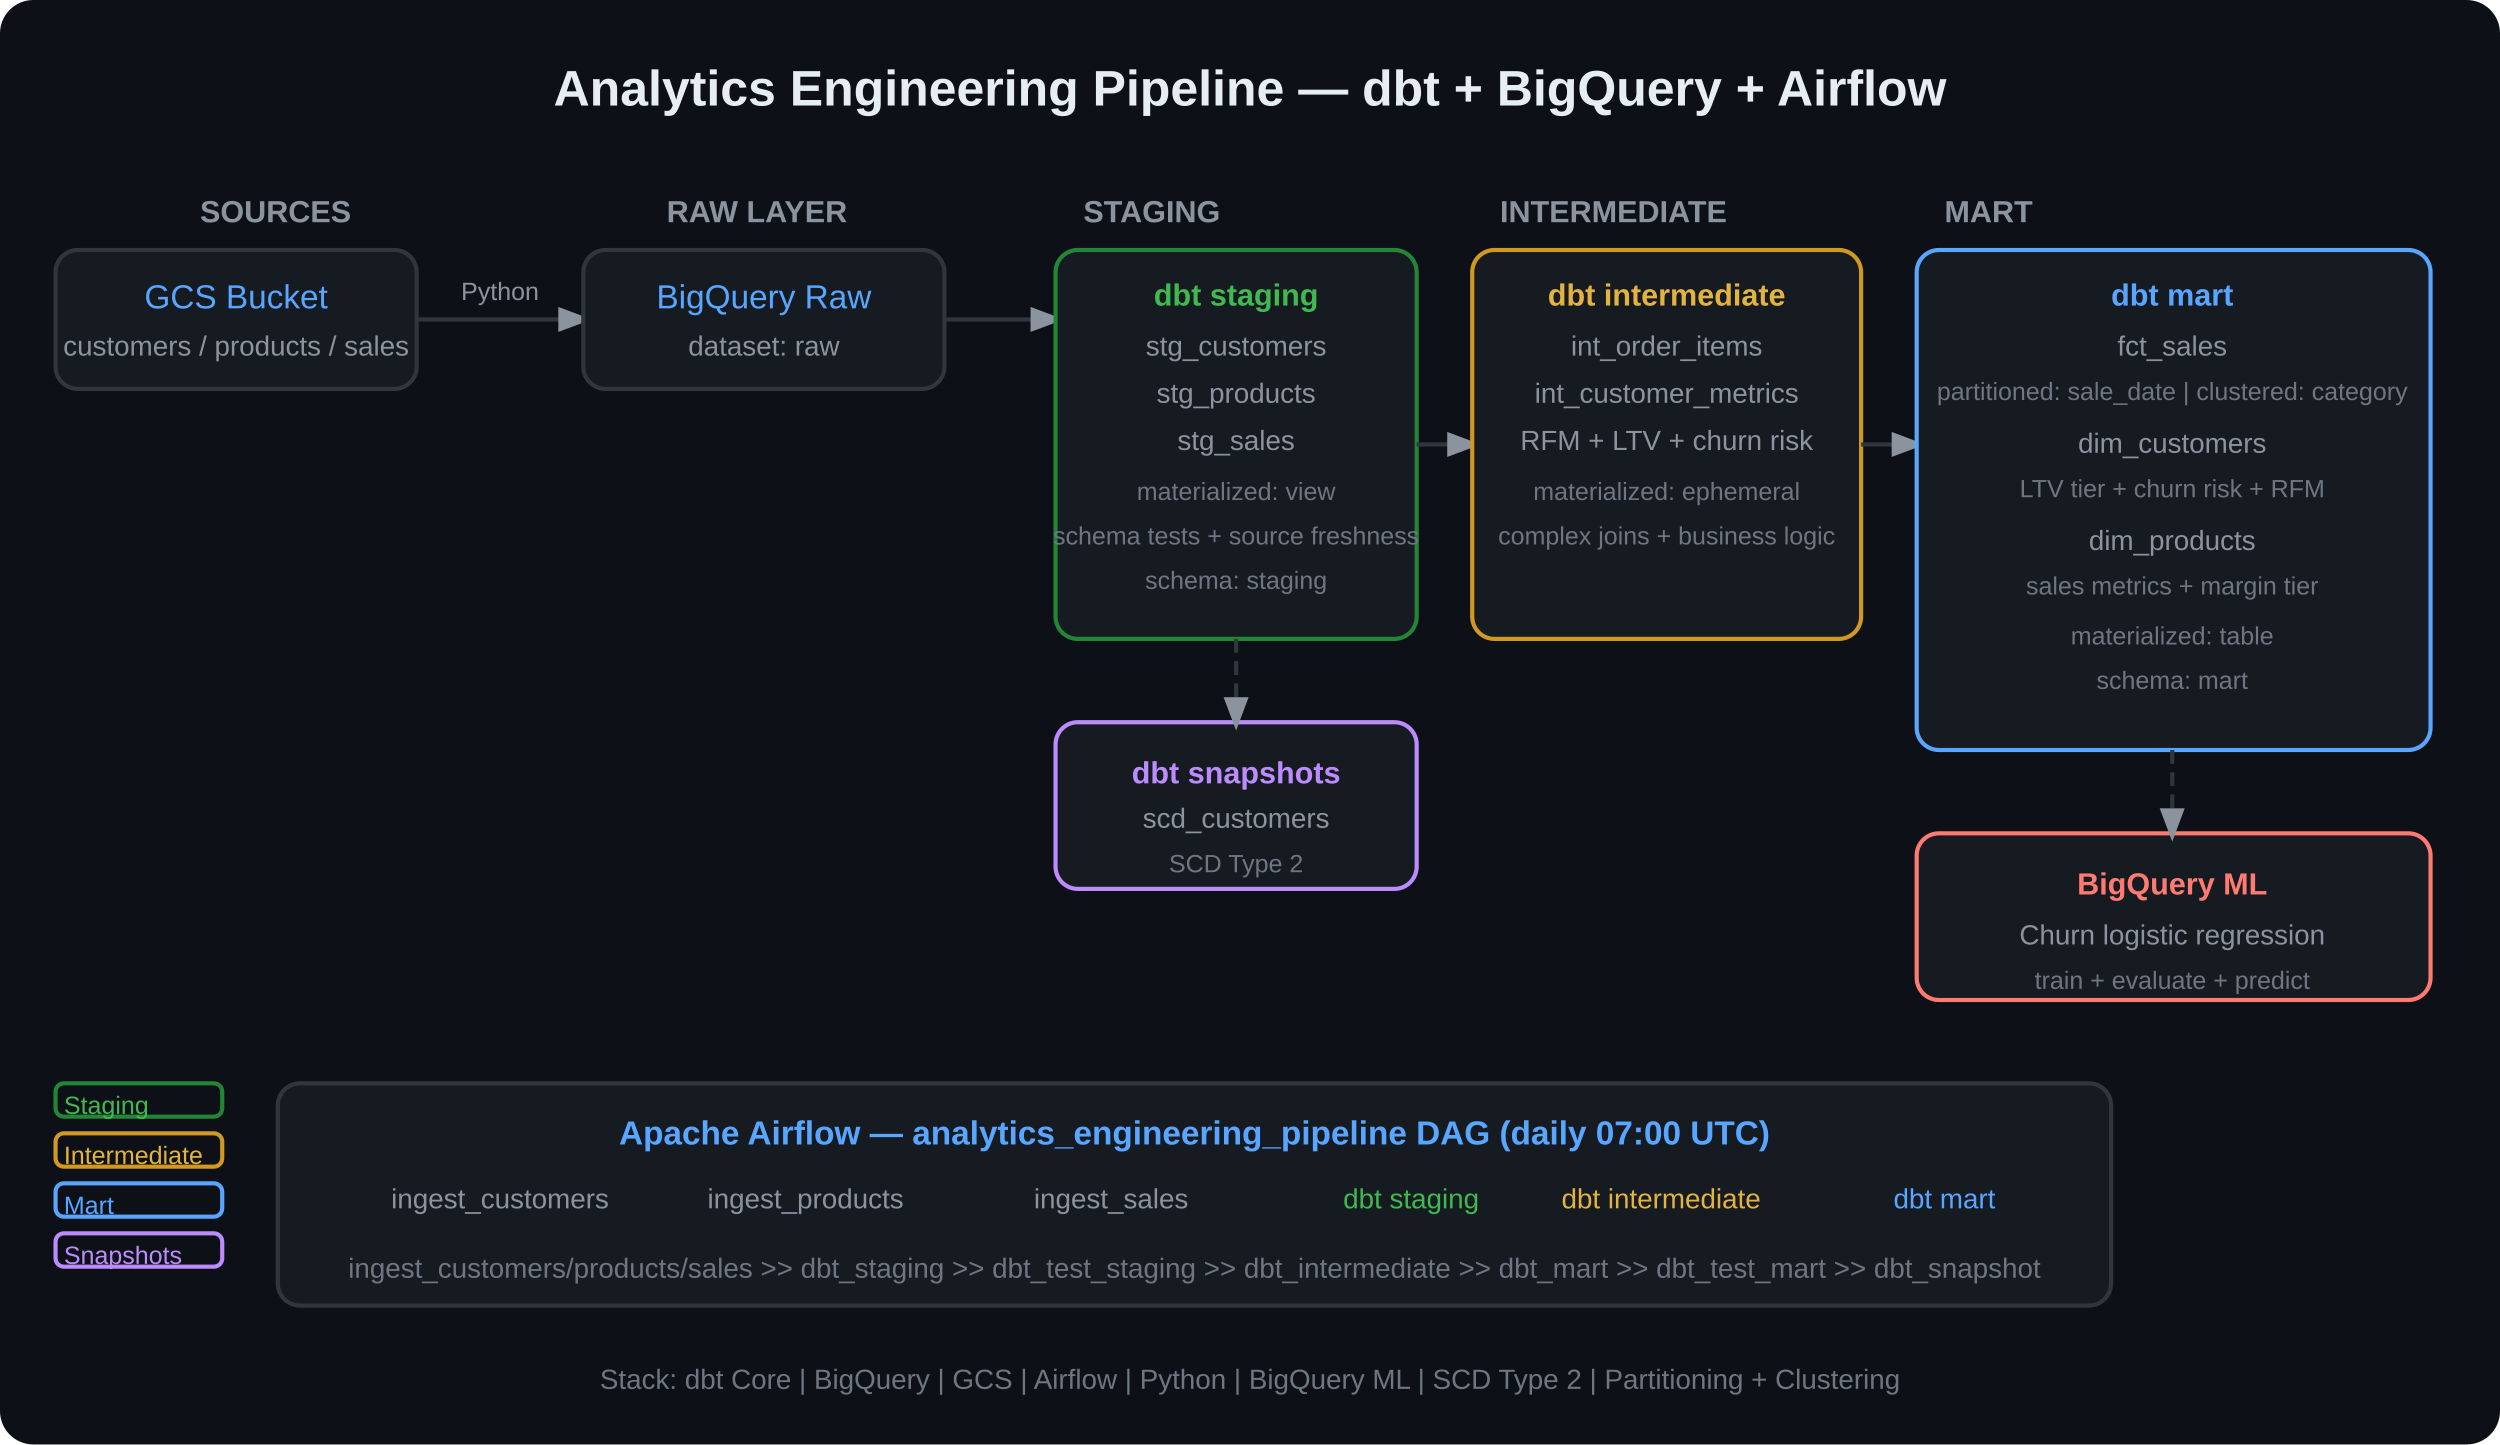
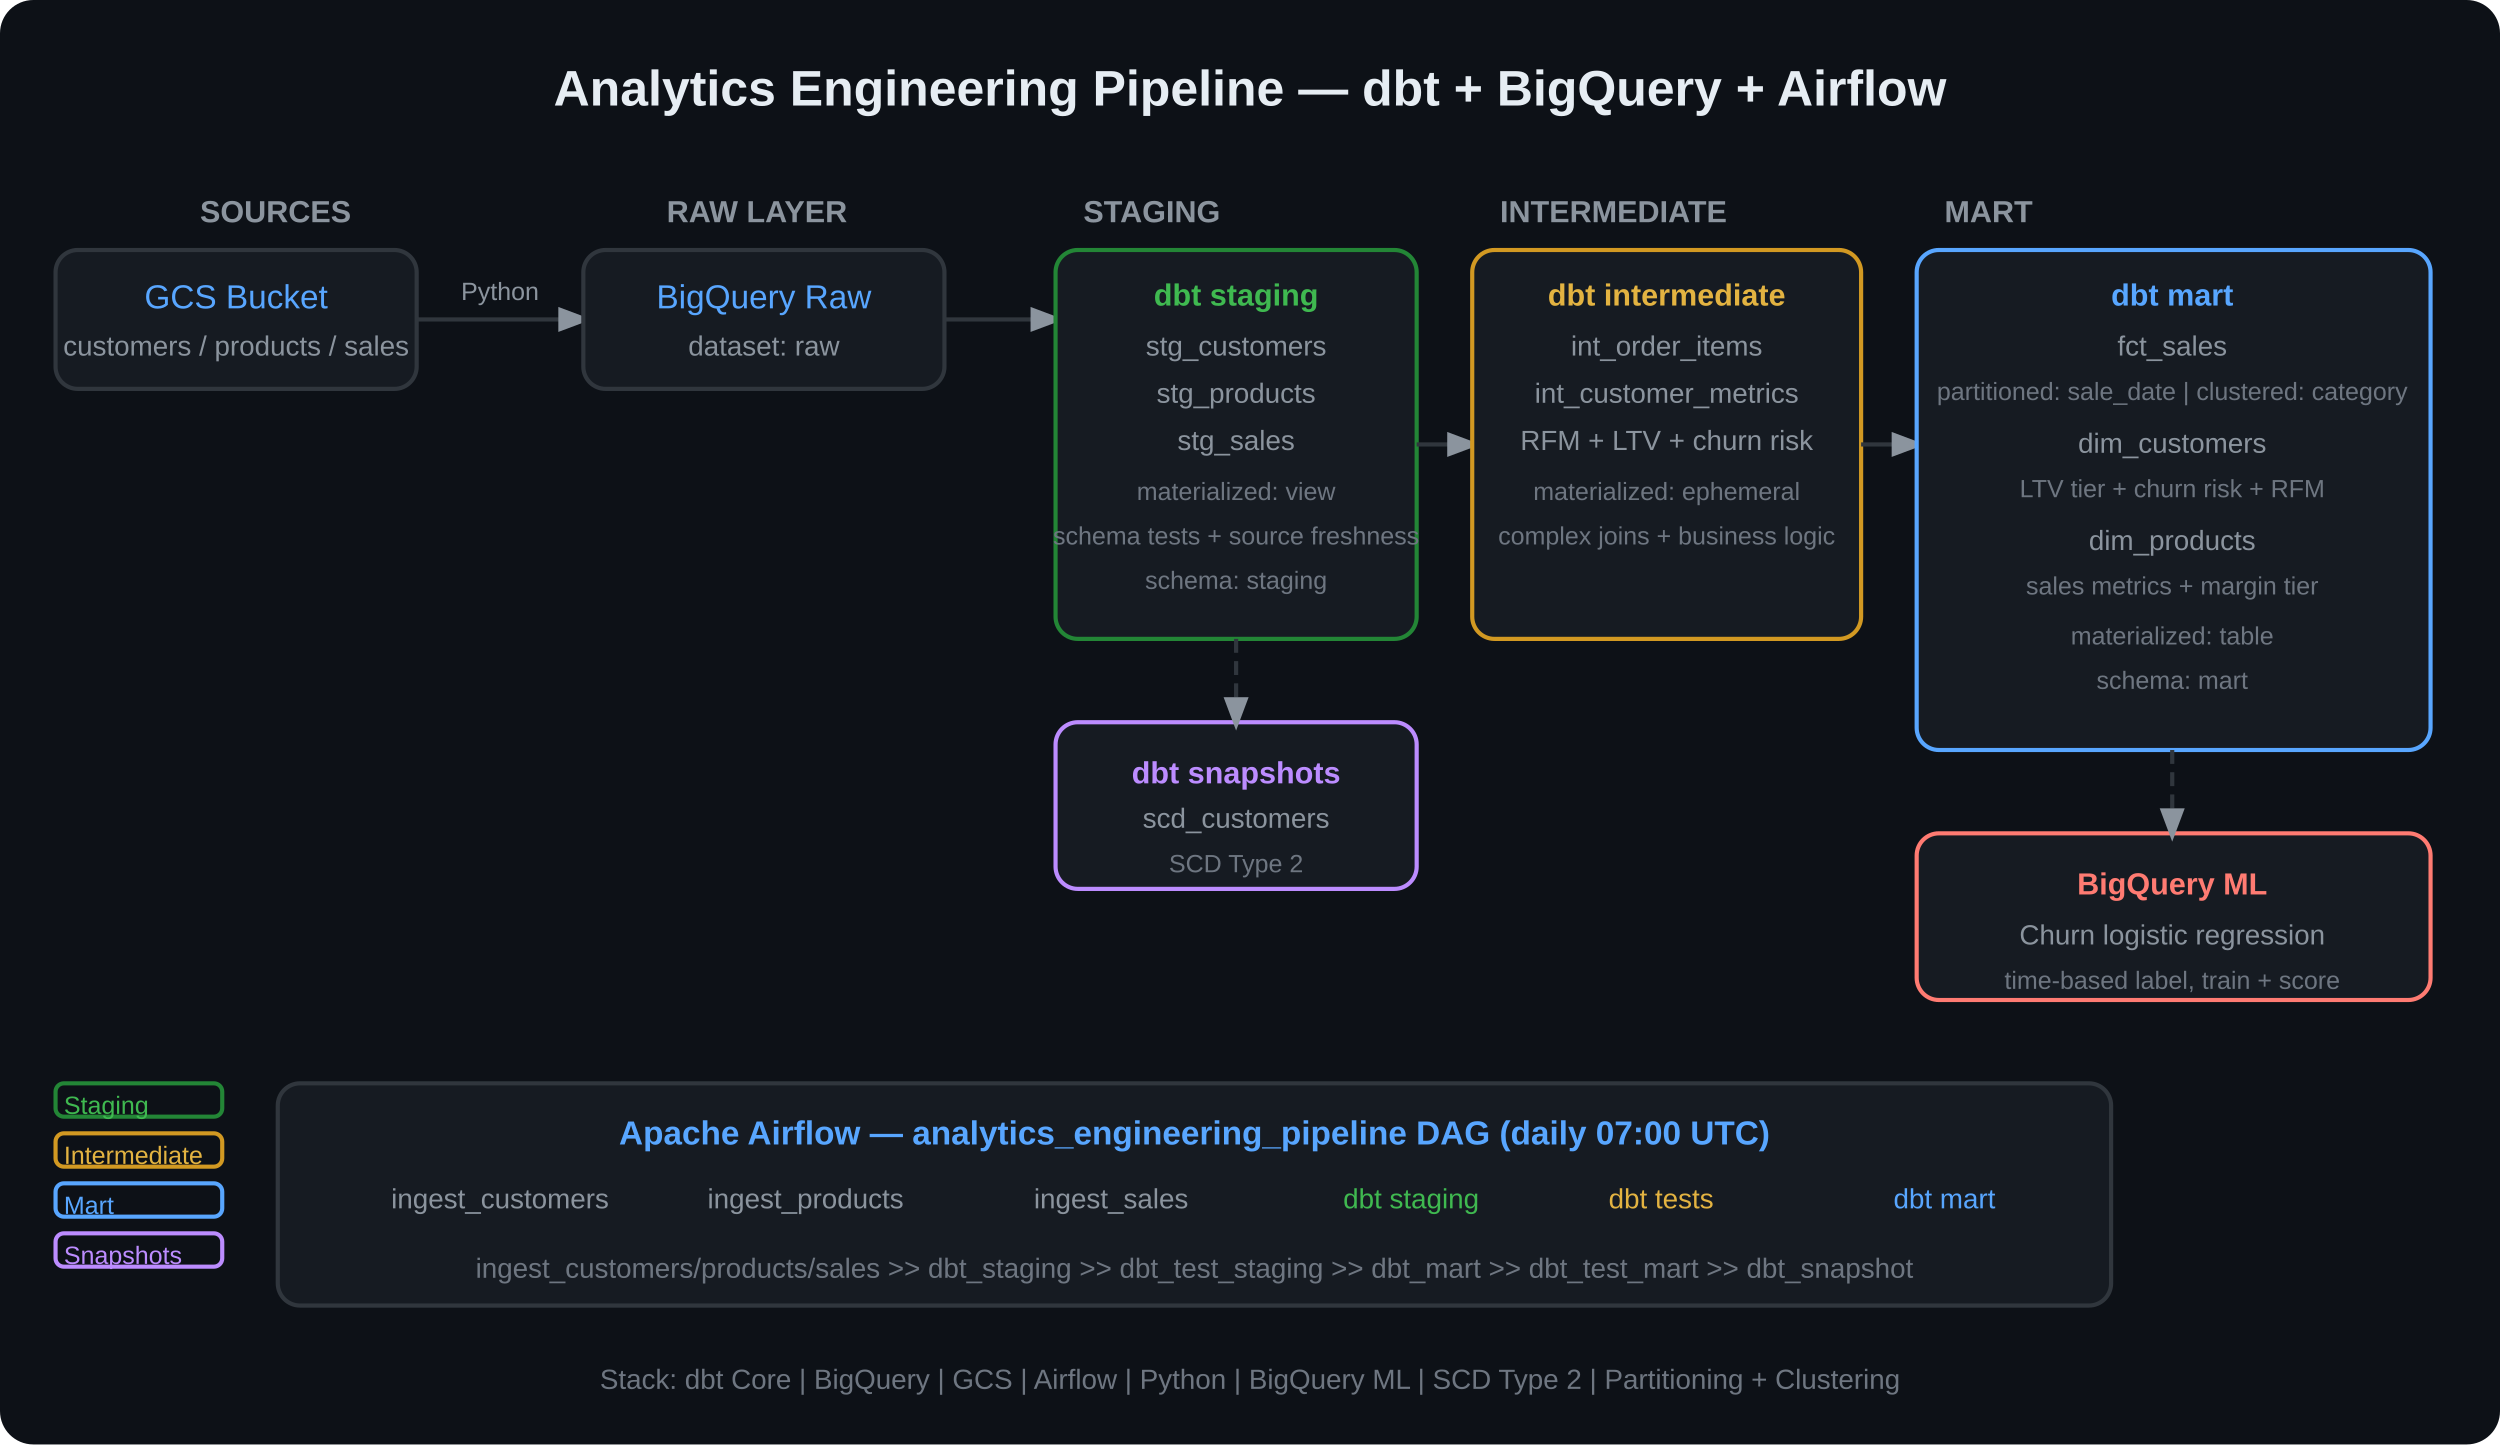
<svg xmlns="http://www.w3.org/2000/svg" viewBox="0 0 900 520" font-family="Segoe UI, Arial, sans-serif">
  <rect width="900" height="520" fill="#0d1117" rx="12" />
  <text x="450" y="38" text-anchor="middle" font-size="18" font-weight="bold" fill="#e6edf3">Analytics Engineering Pipeline — dbt + BigQuery + Airflow</text>
  <text x="72" y="80" font-size="11" fill="#8b949e" font-weight="bold">SOURCES</text>
  <text x="240" y="80" font-size="11" fill="#8b949e" font-weight="bold">RAW LAYER</text>
  <text x="390" y="80" font-size="11" fill="#8b949e" font-weight="bold">STAGING</text>
  <text x="540" y="80" font-size="11" fill="#8b949e" font-weight="bold">INTERMEDIATE</text>
  <text x="700" y="80" font-size="11" fill="#8b949e" font-weight="bold">MART</text>
  <rect x="20" y="90" width="130" height="50" rx="8" fill="#161b22" stroke="#30363d" stroke-width="1.5" />
  <text x="85" y="111" text-anchor="middle" font-size="12" fill="#58a6ff">GCS Bucket</text>
  <text x="85" y="128" text-anchor="middle" font-size="10" fill="#8b949e">customers / products / sales</text>
  <line x1="150" y1="115" x2="210" y2="115" stroke="#30363d" stroke-width="1.5" marker-end="url(#arr)" />
  <text x="180" y="108" text-anchor="middle" font-size="9" fill="#8b949e">Python</text>
  <rect x="210" y="90" width="130" height="50" rx="8" fill="#161b22" stroke="#30363d" stroke-width="1.5" />
  <text x="275" y="111" text-anchor="middle" font-size="12" fill="#58a6ff">BigQuery Raw</text>
  <text x="275" y="128" text-anchor="middle" font-size="10" fill="#8b949e">dataset: raw</text>
  <line x1="340" y1="115" x2="380" y2="115" stroke="#30363d" stroke-width="1.5" marker-end="url(#arr)" />
  <rect x="380" y="90" width="130" height="140" rx="8" fill="#161b22" stroke="#238636" stroke-width="1.5" />
  <text x="445" y="110" text-anchor="middle" font-size="11" fill="#3fb950" font-weight="bold">dbt staging</text>
  <text x="445" y="128" text-anchor="middle" font-size="10" fill="#8b949e">stg_customers</text>
  <text x="445" y="145" text-anchor="middle" font-size="10" fill="#8b949e">stg_products</text>
  <text x="445" y="162" text-anchor="middle" font-size="10" fill="#8b949e">stg_sales</text>
  <text x="445" y="180" text-anchor="middle" font-size="9" fill="#6e7681">materialized: view</text>
  <text x="445" y="196" text-anchor="middle" font-size="9" fill="#6e7681">schema tests + source freshness</text>
  <text x="445" y="212" text-anchor="middle" font-size="9" fill="#6e7681">schema: staging</text>
  <line x1="510" y1="160" x2="530" y2="160" stroke="#30363d" stroke-width="1.5" marker-end="url(#arr)" />
  <rect x="530" y="90" width="140" height="140" rx="8" fill="#161b22" stroke="#d29922" stroke-width="1.5" />
  <text x="600" y="110" text-anchor="middle" font-size="11" fill="#e3b341" font-weight="bold">dbt intermediate</text>
  <text x="600" y="128" text-anchor="middle" font-size="10" fill="#8b949e">int_order_items</text>
  <text x="600" y="145" text-anchor="middle" font-size="10" fill="#8b949e">int_customer_metrics</text>
  <text x="600" y="162" text-anchor="middle" font-size="10" fill="#8b949e">RFM + LTV + churn risk</text>
  <text x="600" y="180" text-anchor="middle" font-size="9" fill="#6e7681">materialized: ephemeral</text>
  <text x="600" y="196" text-anchor="middle" font-size="9" fill="#6e7681">complex joins + business logic</text>
  <line x1="670" y1="160" x2="690" y2="160" stroke="#30363d" stroke-width="1.5" marker-end="url(#arr)" />
  <rect x="690" y="90" width="185" height="180" rx="8" fill="#161b22" stroke="#58a6ff" stroke-width="1.5" />
  <text x="782" y="110" text-anchor="middle" font-size="11" fill="#58a6ff" font-weight="bold">dbt mart</text>
  <text x="782" y="128" text-anchor="middle" font-size="10" fill="#8b949e">fct_sales</text>
  <text x="782" y="144" text-anchor="middle" font-size="9" fill="#6e7681">partitioned: sale_date | clustered: category</text>
  <text x="782" y="163" text-anchor="middle" font-size="10" fill="#8b949e">dim_customers</text>
  <text x="782" y="179" text-anchor="middle" font-size="9" fill="#6e7681">LTV tier + churn risk + RFM</text>
  <text x="782" y="198" text-anchor="middle" font-size="10" fill="#8b949e">dim_products</text>
  <text x="782" y="214" text-anchor="middle" font-size="9" fill="#6e7681">sales metrics + margin tier</text>
  <text x="782" y="232" text-anchor="middle" font-size="9" fill="#6e7681">materialized: table</text>
  <text x="782" y="248" text-anchor="middle" font-size="9" fill="#6e7681">schema: mart</text>
  <rect x="380" y="260" width="130" height="60" rx="8" fill="#161b22" stroke="#bc8cff" stroke-width="1.5" />
  <text x="445" y="282" text-anchor="middle" font-size="11" fill="#bc8cff" font-weight="bold">dbt snapshots</text>
  <text x="445" y="298" text-anchor="middle" font-size="10" fill="#8b949e">scd_customers</text>
  <text x="445" y="314" text-anchor="middle" font-size="9" fill="#6e7681">SCD Type 2</text>
  <line x1="445" y1="230" x2="445" y2="260" stroke="#30363d" stroke-width="1.5" stroke-dasharray="5,3" marker-end="url(#arr)" />
  <rect x="690" y="300" width="185" height="60" rx="8" fill="#161b22" stroke="#ff7b72" stroke-width="1.5" />
  <text x="782" y="322" text-anchor="middle" font-size="11" fill="#ff7b72" font-weight="bold">BigQuery ML</text>
  <text x="782" y="340" text-anchor="middle" font-size="10" fill="#8b949e">Churn logistic regression</text>
-   <text x="782" y="356" text-anchor="middle" font-size="9" fill="#6e7681">train + evaluate + predict</text>
+   <text x="782" y="356" text-anchor="middle" font-size="9" fill="#6e7681">time-based label, train + score</text>
  <line x1="782" y1="270" x2="782" y2="300" stroke="#30363d" stroke-width="1.5" stroke-dasharray="5,3" marker-end="url(#arr)" />
  <rect x="100" y="390" width="660" height="80" rx="8" fill="#161b22" stroke="#30363d" stroke-width="1.5" />
  <text x="430" y="412" text-anchor="middle" font-size="12" fill="#58a6ff" font-weight="bold">Apache Airflow — analytics_engineering_pipeline DAG (daily 07:00 UTC)</text>
  <text x="180" y="435" text-anchor="middle" font-size="10" fill="#8b949e">ingest_customers</text>
  <text x="290" y="435" text-anchor="middle" font-size="10" fill="#8b949e">ingest_products</text>
  <text x="400" y="435" text-anchor="middle" font-size="10" fill="#8b949e">ingest_sales</text>
  <text x="508" y="435" text-anchor="middle" font-size="10" fill="#3fb950">dbt staging</text>
-   <text x="598" y="435" text-anchor="middle" font-size="10" fill="#e3b341">dbt intermediate</text>
+   <text x="598" y="435" text-anchor="middle" font-size="10" fill="#e3b341">dbt tests</text>
  <text x="700" y="435" text-anchor="middle" font-size="10" fill="#58a6ff">dbt mart</text>
-   <text x="430" y="460" text-anchor="middle" font-size="10" fill="#6e7681">ingest_customers/products/sales &gt;&gt; dbt_staging &gt;&gt; dbt_test_staging &gt;&gt; dbt_intermediate &gt;&gt; dbt_mart &gt;&gt; dbt_test_mart &gt;&gt; dbt_snapshot</text>
+   <text x="430" y="460" text-anchor="middle" font-size="10" fill="#6e7681">ingest_customers/products/sales &gt;&gt; dbt_staging &gt;&gt; dbt_test_staging &gt;&gt; dbt_mart &gt;&gt; dbt_test_mart &gt;&gt; dbt_snapshot</text>
  <defs>
    <marker id="arr" markerWidth="8" markerHeight="8" refX="6" refY="3" orient="auto">
      <path d="M0,0 L0,6 L8,3 z" fill="#8b949e" />
    </marker>
  </defs>
  <rect x="20" y="390" width="60" height="12" rx="3" fill="none" stroke="#238636" stroke-width="1.5" />
  <text x="23" y="401" font-size="9" fill="#3fb950">Staging</text>
  <rect x="20" y="408" width="60" height="12" rx="3" fill="none" stroke="#d29922" stroke-width="1.5" />
  <text x="23" y="419" font-size="9" fill="#e3b341">Intermediate</text>
  <rect x="20" y="426" width="60" height="12" rx="3" fill="none" stroke="#58a6ff" stroke-width="1.5" />
  <text x="23" y="437" font-size="9" fill="#58a6ff">Mart</text>
  <rect x="20" y="444" width="60" height="12" rx="3" fill="none" stroke="#bc8cff" stroke-width="1.5" />
  <text x="23" y="455" font-size="9" fill="#bc8cff">Snapshots</text>
  <text x="450" y="500" text-anchor="middle" font-size="10" fill="#6e7681">Stack: dbt Core | BigQuery | GCS | Airflow | Python | BigQuery ML | SCD Type 2 | Partitioning + Clustering</text>
</svg>
